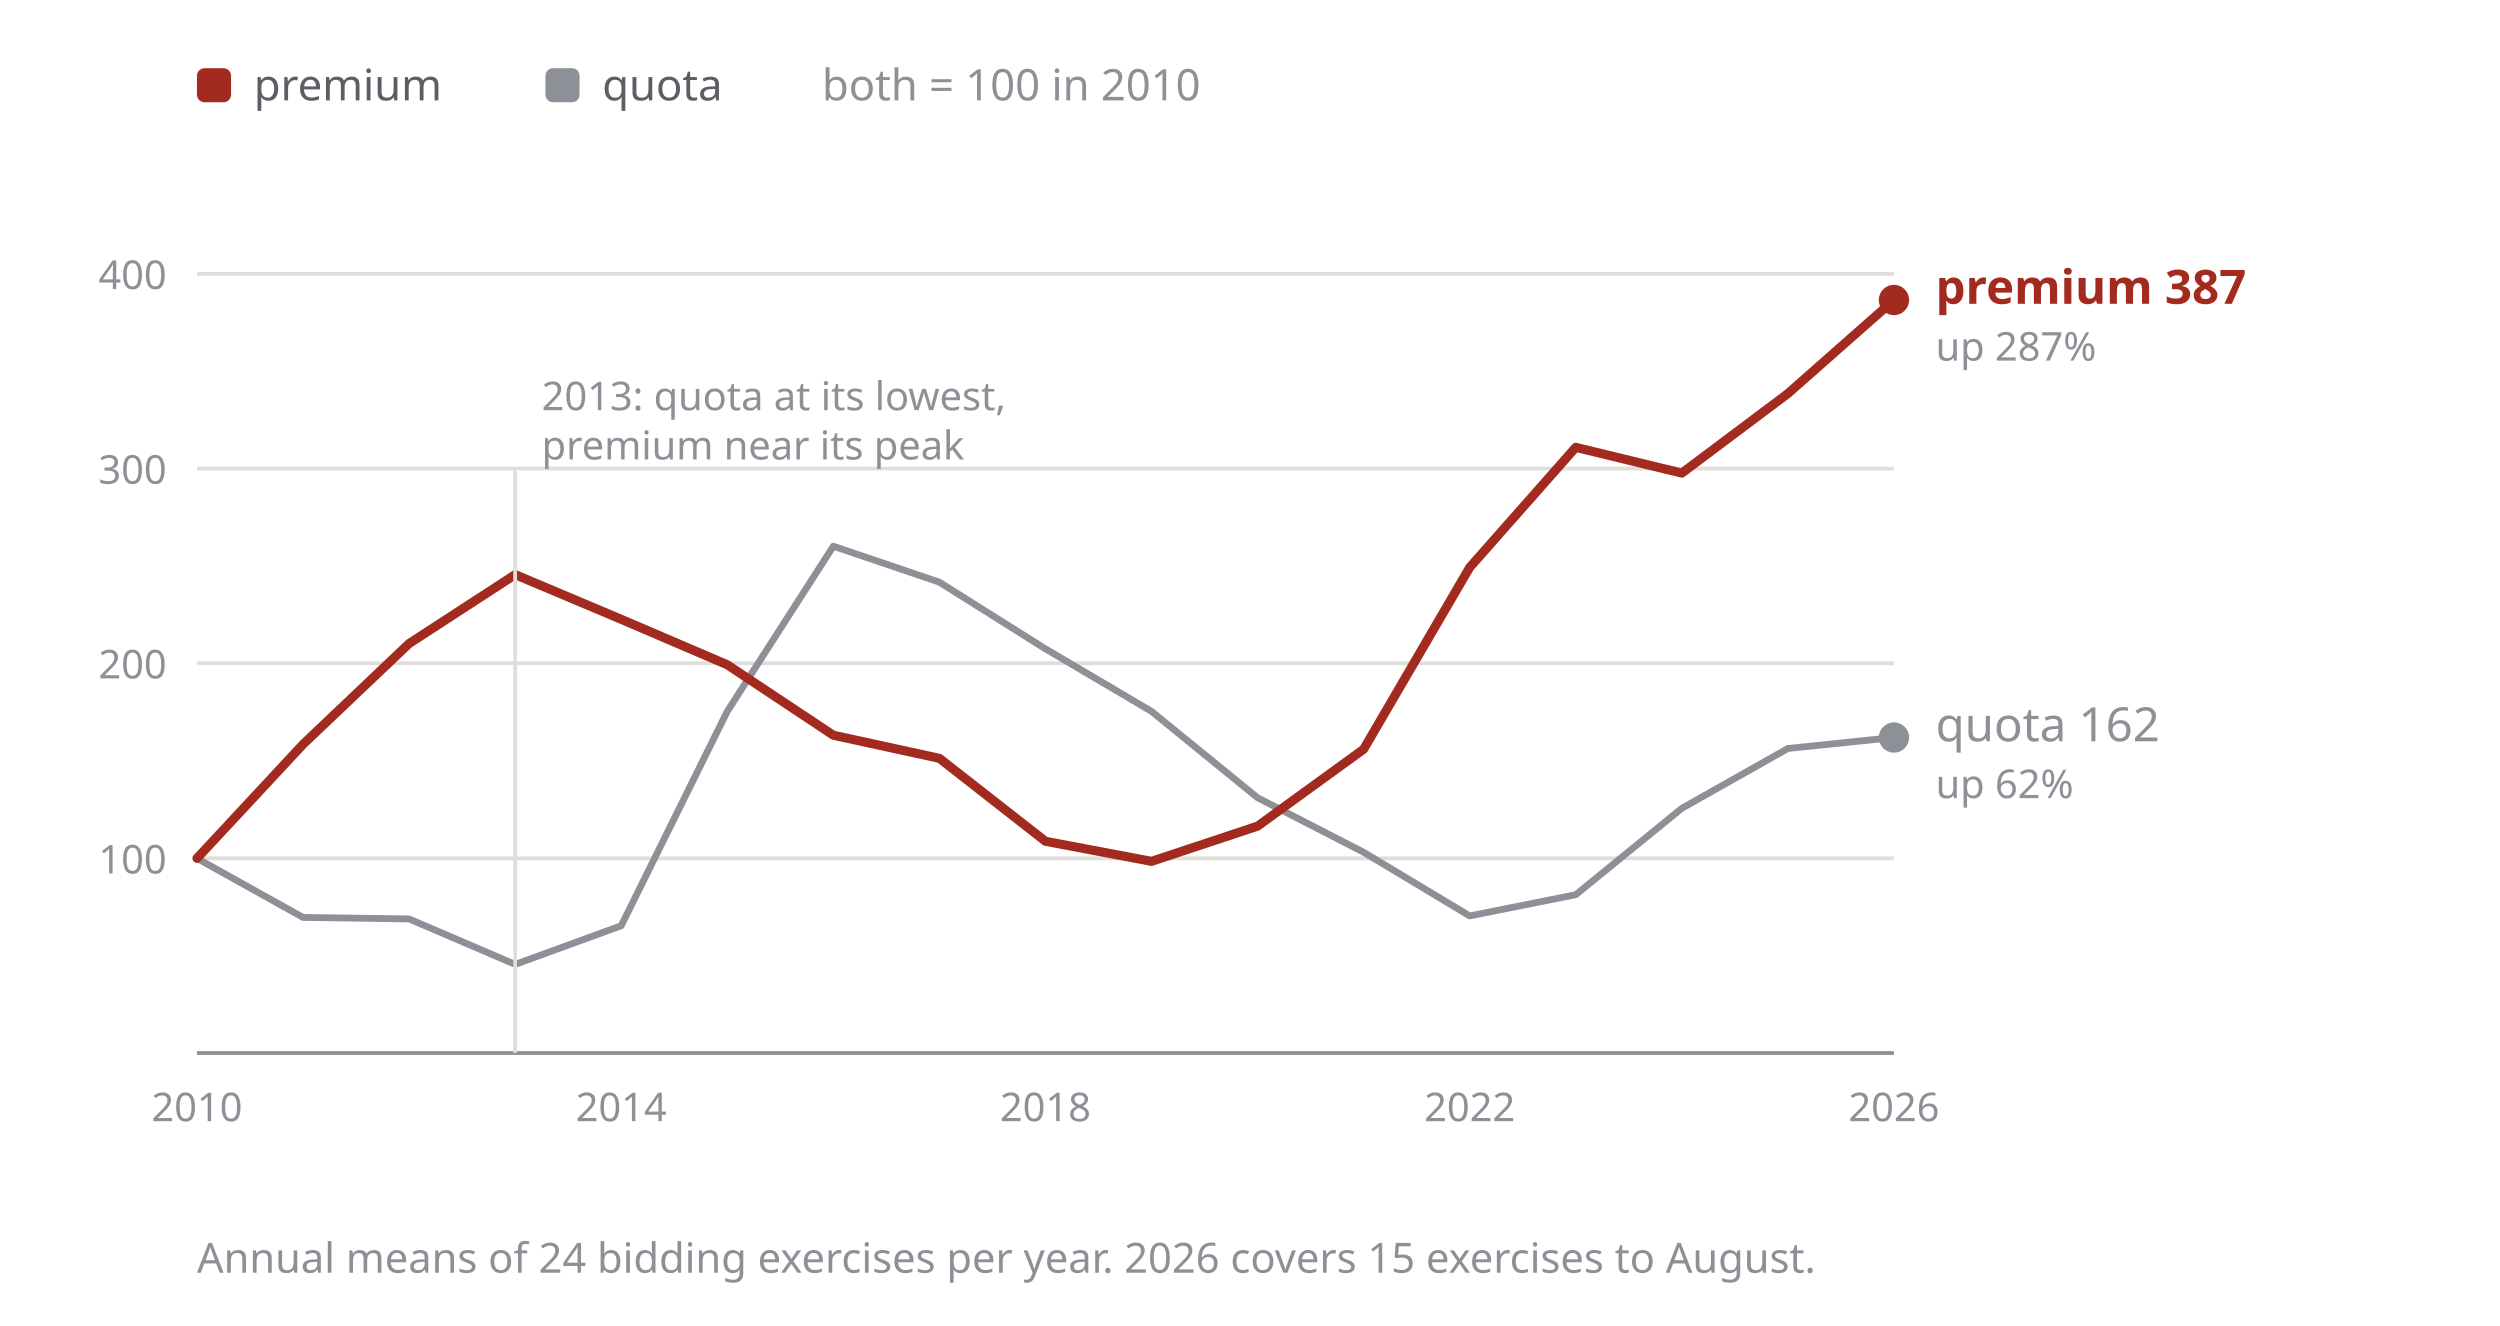
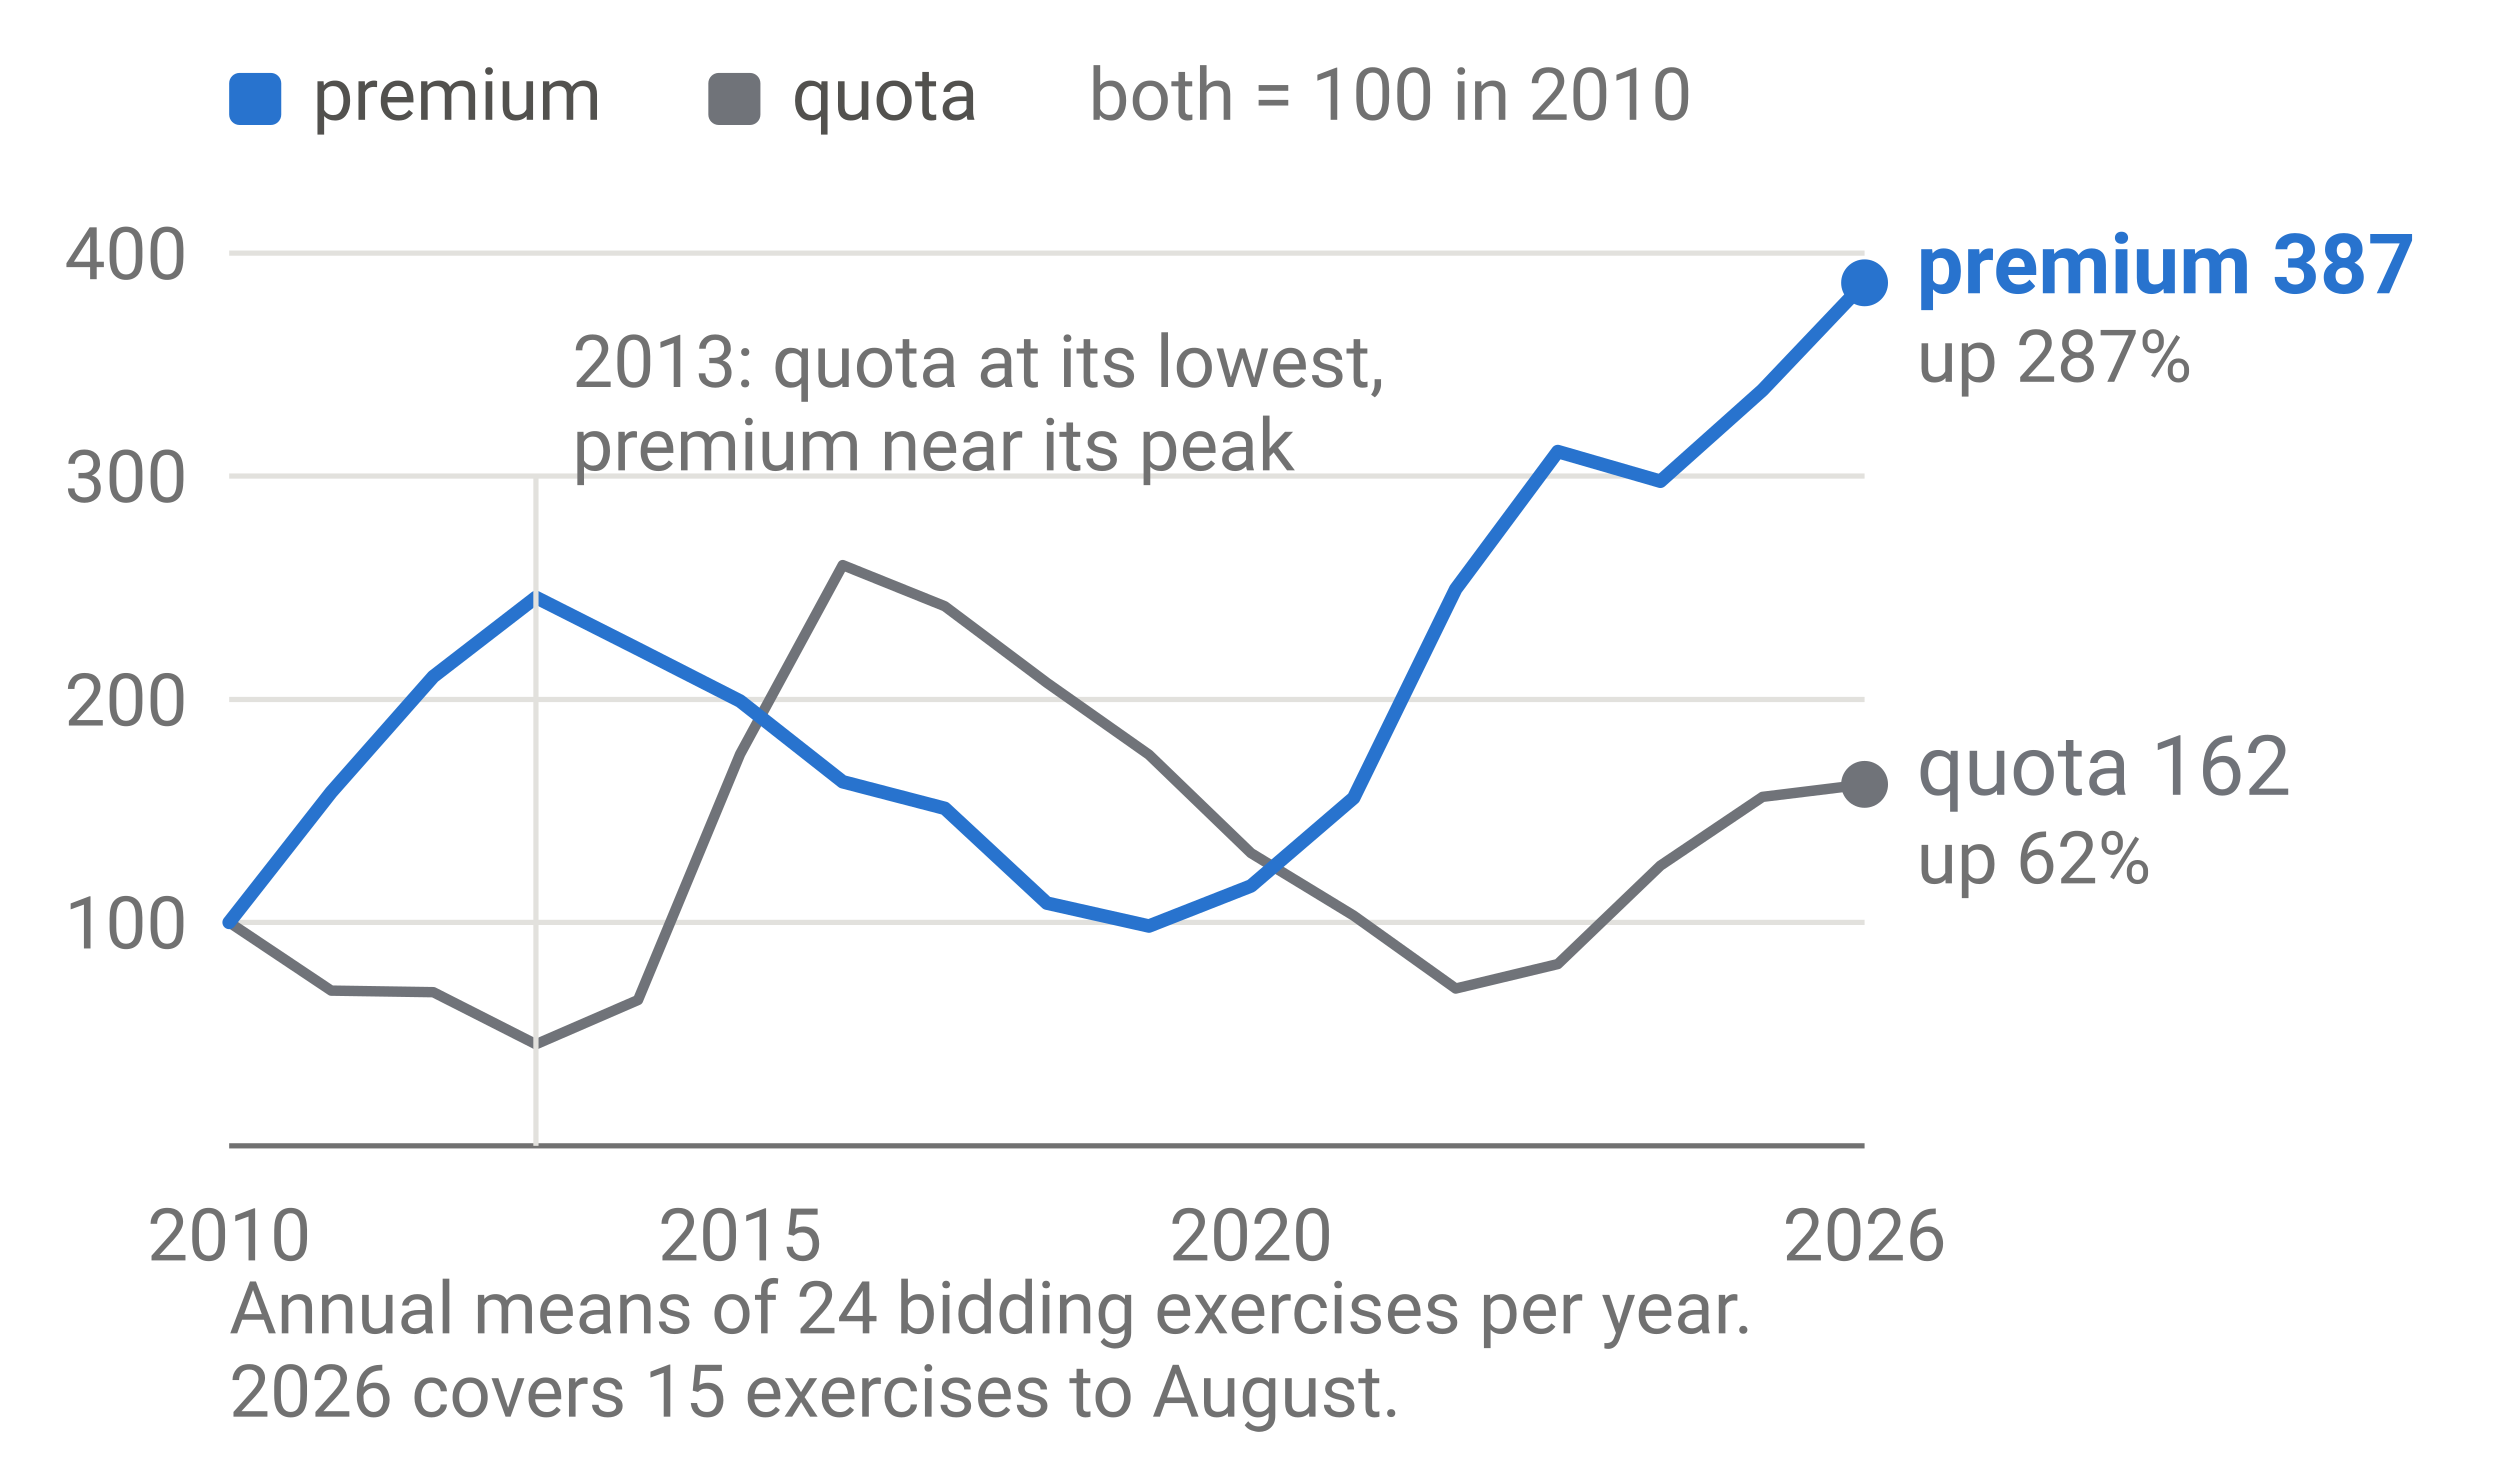
- <svg xmlns="http://www.w3.org/2000/svg" viewBox="0 0 660 350" role="img" aria-label="Line chart. Category A quota and premium, both indexed to 100 in 2010. By 2026 the quota index is 162 and the premium index is 387. The premium runs above the quota for the whole period, and the two move together only around 2013." font-family="IBM Plex Sans, system-ui, sans-serif">
-   <g font-size="11.5">
-     <rect x="52" y="18" width="9" height="9" rx="2" fill="var(--fig-subject,#a32a1e)" />
-     <text x="67" y="26.5" fill="var(--fig-ink-2,#5b5e64)">premium</text>
-     <rect x="144" y="18" width="9" height="9" rx="2" fill="var(--fig-context,#8d9096)" />
-     <text x="159" y="26.5" fill="var(--fig-ink-2,#5b5e64)">quota</text>
-     <text x="217" y="26.5" fill="var(--fig-ink-3,#8d9096)">both = 100 in 2010</text>
+ <svg xmlns="http://www.w3.org/2000/svg" viewBox="0 0 480 280" role="img" aria-label="Line chart. Category A quota and premium, both indexed to 100 in 2010. By 2026 the quota index is 162 and the premium index is 387. The premium runs above the quota for the whole period, and the two move together only around 2013.">
+   <style>:root{--fig-ink:#0b0b0b;--fig-ink-2:#52514e;--fig-ink-3:#717171;--fig-rule:#e2e1dd;--fig-surface:#fcfcfa;--fig-subject:#2873ce;--fig-context:#707379;}@media (prefers-color-scheme: dark){:root{--fig-ink:#ffffff;--fig-ink-2:#c3c2b7;--fig-ink-3:#9a9a9a;--fig-rule:#38393a;--fig-surface:#1a1a19;--fig-subject:#3987e5;--fig-context:#93969c;}}:root[data-theme="dark"]{--fig-ink:#ffffff;--fig-ink-2:#c3c2b7;--fig-ink-3:#9a9a9a;--fig-rule:#38393a;--fig-surface:#1a1a19;--fig-subject:#3987e5;--fig-context:#93969c;}text{font-family:ui-sans-serif,system-ui,-apple-system,Segoe UI,Roboto,Helvetica,Arial,sans-serif;}</style>
+   <g font-size="14">
+     <rect x="44" y="14" width="10" height="10" rx="2" fill="var(--fig-subject,#2873ce)" />
+     <text x="60" y="23" fill="var(--fig-ink-2,#52514e)">premium</text>
+     <rect x="136" y="14" width="10" height="10" rx="2" fill="var(--fig-context,#707379)" />
+     <text x="152" y="23" fill="var(--fig-ink-2,#52514e)">quota</text>
+     <text x="209" y="23" fill="var(--fig-ink-3,#717171)">both = 100 in 2010</text>
  </g>
-   <line x1="52" y1="226.6" x2="500" y2="226.6" stroke="var(--fig-rule,#dfdeda)" stroke-width="1" />
-   <text x="44" y="230.6" text-anchor="end" font-size="10.5" fill="var(--fig-ink-3,#8d9096)" font-variant-numeric="tabular-nums">100</text>
-   <line x1="52" y1="175.1" x2="500" y2="175.1" stroke="var(--fig-rule,#dfdeda)" stroke-width="1" />
-   <text x="44" y="179.1" text-anchor="end" font-size="10.5" fill="var(--fig-ink-3,#8d9096)" font-variant-numeric="tabular-nums">200</text>
-   <line x1="52" y1="123.7" x2="500" y2="123.7" stroke="var(--fig-rule,#dfdeda)" stroke-width="1" />
-   <text x="44" y="127.7" text-anchor="end" font-size="10.5" fill="var(--fig-ink-3,#8d9096)" font-variant-numeric="tabular-nums">300</text>
-   <line x1="52" y1="72.3" x2="500" y2="72.3" stroke="var(--fig-rule,#dfdeda)" stroke-width="1" />
-   <text x="44" y="76.3" text-anchor="end" font-size="10.5" fill="var(--fig-ink-3,#8d9096)" font-variant-numeric="tabular-nums">400</text>
-   <line x1="52" y1="278" x2="500" y2="278" stroke="var(--fig-ink-3,#8d9096)" stroke-width="1" />
-   <text x="52.0" y="296" text-anchor="middle" font-size="10.5" fill="var(--fig-ink-3,#8d9096)">2010</text>
-   <text x="164.0" y="296" text-anchor="middle" font-size="10.5" fill="var(--fig-ink-3,#8d9096)">2014</text>
-   <text x="276.0" y="296" text-anchor="middle" font-size="10.5" fill="var(--fig-ink-3,#8d9096)">2018</text>
-   <text x="388.0" y="296" text-anchor="middle" font-size="10.5" fill="var(--fig-ink-3,#8d9096)">2022</text>
-   <text x="500.0" y="296" text-anchor="middle" font-size="10.5" fill="var(--fig-ink-3,#8d9096)">2026</text>
-   <polyline points="52.0,226.6 80.0,242.2 108.0,242.6 136.0,254.6 164.0,244.4 192.0,187.8 220.0,144.2 248.0,153.7 276.0,171.3 304.0,187.8 332.0,210.6 360.0,225.0 388.0,241.8 416.0,236.2 444.0,213.4 472.0,197.6 500.0,194.7" fill="none" stroke="var(--fig-context,#8d9096)" stroke-width="1.8" stroke-linejoin="round" stroke-linecap="round" />
-   <polyline points="52.0,226.6 80.0,196.5 108.0,169.9 136.0,151.7 164.0,163.5 192.0,175.5 220.0,194.1 248.0,200.2 276.0,222.1 304.0,227.4 332.0,218.1 360.0,197.8 388.0,149.8 416.0,118.1 444.0,124.9 472.0,103.9 500.0,79.2" fill="none" stroke="var(--fig-subject,#a32a1e)" stroke-width="2.4" stroke-linejoin="round" stroke-linecap="round" />
-   <circle cx="500.0" cy="79.2" r="4" fill="var(--fig-subject,#a32a1e)" />
-   <circle cx="500.0" cy="194.7" r="4" fill="var(--fig-context,#8d9096)" />
-   <text x="511" y="80.2" font-size="12.5" fill="var(--fig-subject,#a32a1e)" font-weight="600">premium 387</text>
-   <text x="511" y="95.2" font-size="10.5" fill="var(--fig-ink-3,#8d9096)">up 287%</text>
-   <text x="511" y="195.7" font-size="12.5" fill="var(--fig-context,#8d9096)">quota 162</text>
-   <text x="511" y="210.7" font-size="10.5" fill="var(--fig-ink-3,#8d9096)">up 62%</text>
-   <line x1="136.0" y1="123.7" x2="136.0" y2="278" stroke="var(--fig-rule,#dfdeda)" stroke-width="1" />
-   <text x="143.0" y="108.3" font-size="10.5" fill="var(--fig-ink-3,#8d9096)">2013: quota at its lowest,</text>
-   <text x="143.0" y="121.3" font-size="10.5" fill="var(--fig-ink-3,#8d9096)">premium near its peak</text>
-   <text x="52" y="336" font-size="11" fill="var(--fig-ink-3,#8d9096)">Annual means of 24 bidding exercises per year. 2026 covers 15 exercises to August.</text>
+   <line x1="44" y1="177.1" x2="358" y2="177.1" stroke="var(--fig-rule,#e2e1dd)" stroke-width="1" />
+   <text x="36" y="182.1" text-anchor="end" font-size="14" fill="var(--fig-ink-3,#717171)" font-variant-numeric="tabular-nums">100</text>
+   <line x1="44" y1="134.3" x2="358" y2="134.3" stroke="var(--fig-rule,#e2e1dd)" stroke-width="1" />
+   <text x="36" y="139.3" text-anchor="end" font-size="14" fill="var(--fig-ink-3,#717171)" font-variant-numeric="tabular-nums">200</text>
+   <line x1="44" y1="91.4" x2="358" y2="91.4" stroke="var(--fig-rule,#e2e1dd)" stroke-width="1" />
+   <text x="36" y="96.4" text-anchor="end" font-size="14" fill="var(--fig-ink-3,#717171)" font-variant-numeric="tabular-nums">300</text>
+   <line x1="44" y1="48.6" x2="358" y2="48.6" stroke="var(--fig-rule,#e2e1dd)" stroke-width="1" />
+   <text x="36" y="53.6" text-anchor="end" font-size="14" fill="var(--fig-ink-3,#717171)" font-variant-numeric="tabular-nums">400</text>
+   <line x1="44" y1="220" x2="358" y2="220" stroke="var(--fig-ink-3,#717171)" stroke-width="1" />
+   <text x="44.0" y="242" text-anchor="middle" font-size="14" fill="var(--fig-ink-3,#717171)">2010</text>
+   <text x="142.1" y="242" text-anchor="middle" font-size="14" fill="var(--fig-ink-3,#717171)">2015</text>
+   <text x="240.2" y="242" text-anchor="middle" font-size="14" fill="var(--fig-ink-3,#717171)">2020</text>
+   <text x="358.0" y="242" text-anchor="middle" font-size="14" fill="var(--fig-ink-3,#717171)">2026</text>
+   <polyline points="44.0,177.1 63.6,190.2 83.2,190.5 102.9,200.5 122.5,192.0 142.1,144.8 161.8,108.5 181.4,116.4 201.0,131.1 220.6,144.9 240.2,163.8 259.9,175.8 279.5,189.8 299.1,185.1 318.8,166.2 338.4,153.0 358.0,150.6" fill="none" stroke="var(--fig-context,#707379)" stroke-width="2.0" stroke-linejoin="round" stroke-linecap="round" />
+   <polyline points="44.0,177.1 63.6,152.1 83.2,129.9 102.9,114.7 122.5,124.6 142.1,134.6 161.8,150.1 181.4,155.2 201.0,173.4 220.6,177.8 240.2,170.1 259.9,153.2 279.5,113.1 299.1,86.7 318.8,92.4 338.4,74.9 358.0,54.3" fill="none" stroke="var(--fig-subject,#2873ce)" stroke-width="2.6" stroke-linejoin="round" stroke-linecap="round" />
+   <circle cx="358.0" cy="54.3" r="4.5" fill="var(--fig-subject,#2873ce)" />
+   <circle cx="358.0" cy="150.6" r="4.5" fill="var(--fig-context,#707379)" />
+   <text x="368" y="56.3" font-size="16" fill="var(--fig-subject,#2873ce)" font-weight="600">premium 387</text>
+   <text x="368" y="73.3" font-size="14" fill="var(--fig-ink-3,#717171)">up 287%</text>
+   <text x="368" y="152.6" font-size="16" fill="var(--fig-context,#707379)">quota 162</text>
+   <text x="368" y="169.6" font-size="14" fill="var(--fig-ink-3,#717171)">up 62%</text>
+   <line x1="102.9" y1="91.4" x2="102.9" y2="220" stroke="var(--fig-rule,#e2e1dd)" stroke-width="1" />
+   <text x="109.9" y="74.3" font-size="14" fill="var(--fig-ink-3,#717171)">2013: quota at its lowest,</text>
+   <text x="109.9" y="90.3" font-size="14" fill="var(--fig-ink-3,#717171)">premium near its peak</text>
+   <text x="44" y="256" font-size="14" fill="var(--fig-ink-3,#717171)">Annual means of 24 bidding exercises per year.</text>
+   <text x="44" y="272" font-size="14" fill="var(--fig-ink-3,#717171)">2026 covers 15 exercises to August.</text>
</svg>
